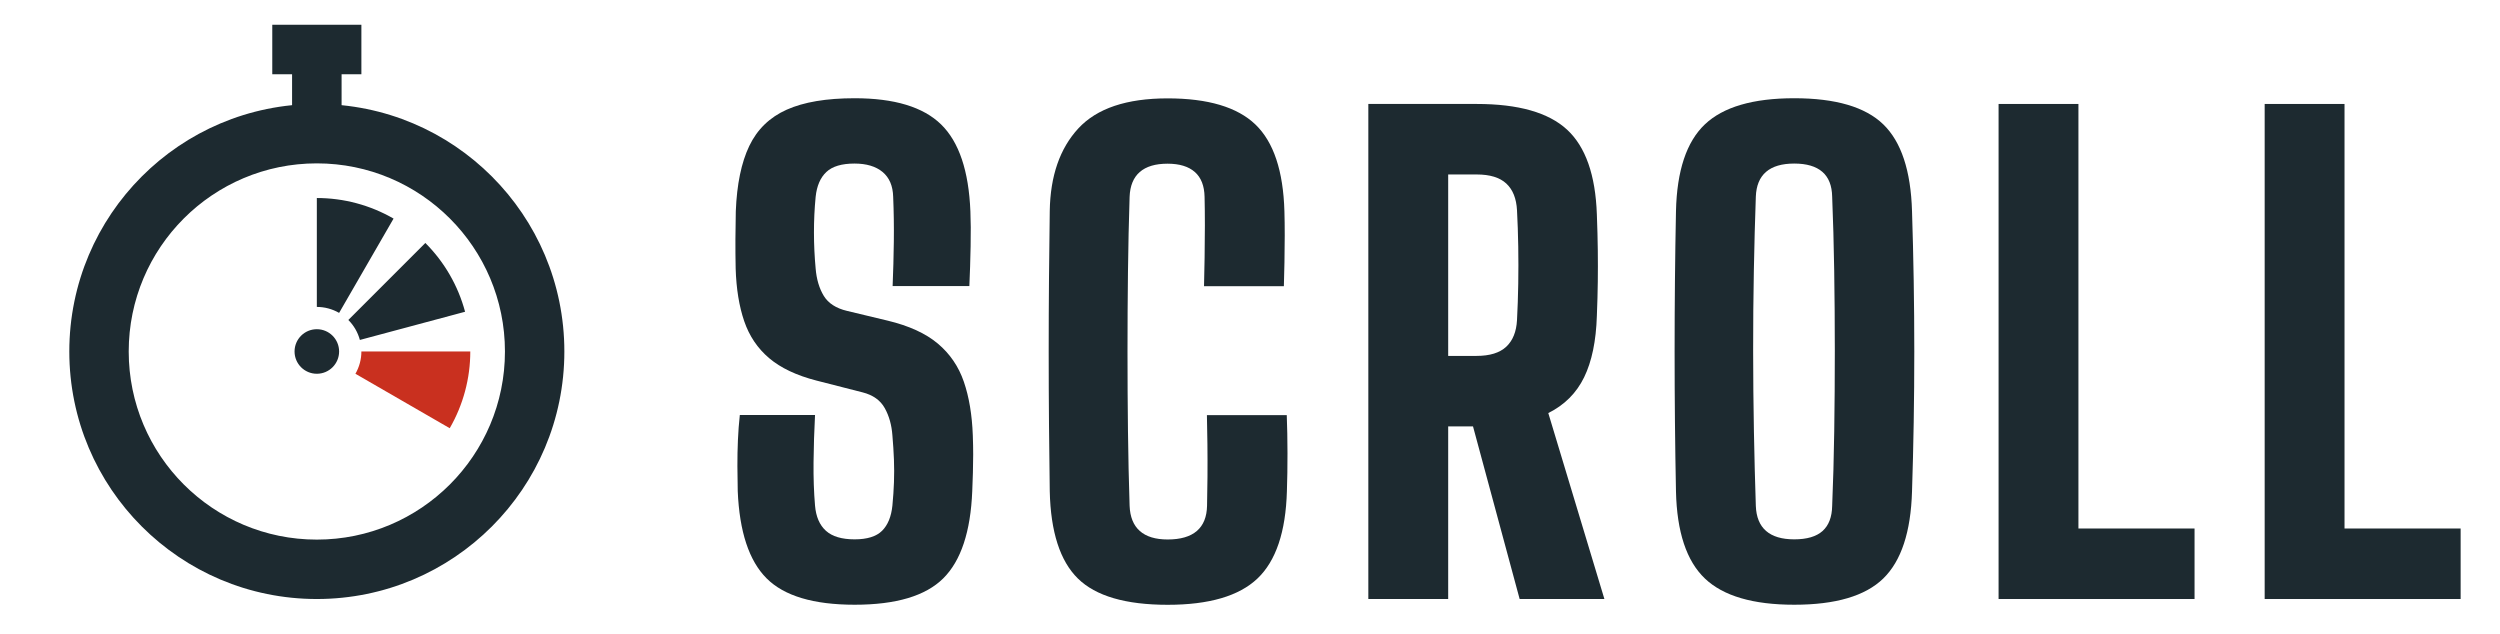
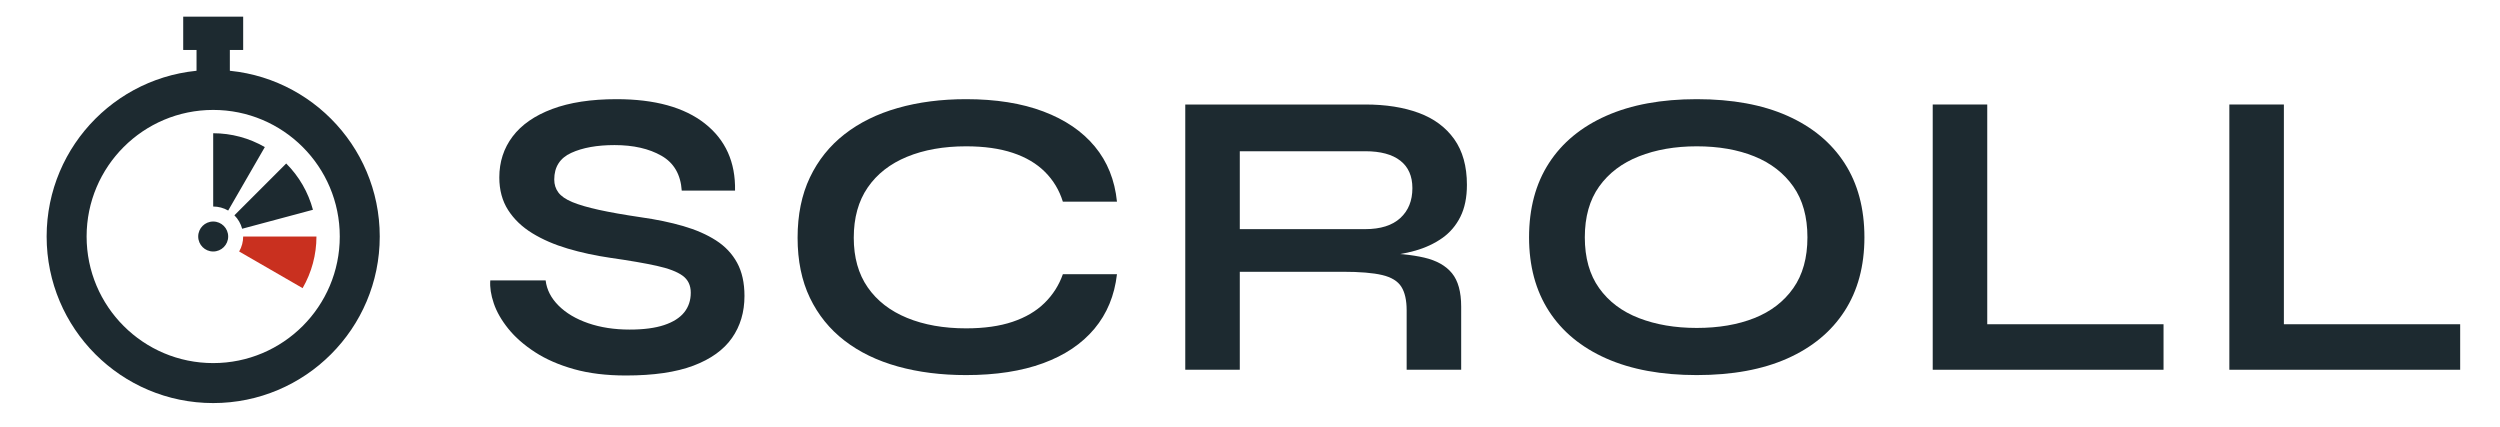
- <svg xmlns="http://www.w3.org/2000/svg" viewBox="0 0 1010 256" role="img" aria-label="Scroll">
+ <svg xmlns="http://www.w3.org/2000/svg" viewBox="0 0 1501 256" role="img" aria-label="Scroll">
  <path fill="#1D2A30" fill-rule="evenodd" d="M28 142A100 100 0 1 0 228 142A100 100 0 1 0 28 142ZM52 142A76 76 0 1 1 204 142A76 76 0 1 1 52 142ZM119 142A9 9 0 1 0 137 142A9 9 0 1 0 119 142ZM128.0 80.0A62 62 0 0 1 159.0 88.31L137.0 126.41A18 18 0 0 0 128.0 124.0ZM171.84 98.16A62 62 0 0 1 187.89 125.95L145.39 137.34A18 18 0 0 0 140.73 129.27Z" />
  <path fill="#1D2A30" d="M110 10H146V30H138V46H118V30H110Z" />
  <path fill="#C9301F" d="M190.0 142.0A62 62 0 0 1 181.69 173.0L143.59 151.0A18 18 0 0 0 146.0 142.0Z" />
-   <path fill="#1D2A30" transform="matrix(0.125 0 0 -0.125 290.00 242)" d="M442.319 -18.495Q242.96 -18.495 157.737 66.657Q72.515 151.81 64.375 348.889Q63.375 388.414 63.268 430.032Q63.16 471.649 64.945 513.375Q66.73 555.1 71.085 594.625H314.169Q310.169 517.755 309.384 442.455Q308.599 367.154 314.169 301.919Q318.739 248.189 349.346 220.507Q379.954 192.824 442.104 192.824Q503.039 192.824 530.862 220.507Q558.684 248.189 564.254 301.919Q568.039 341.509 569.324 377.697Q570.609 413.885 569.217 450.717Q567.824 487.55 564.254 528.645Q560.684 578.815 539.544 616.9Q518.404 654.986 468.039 667.846L318.875 705.975Q221.755 731.04 165.807 778.53Q109.86 826.02 85.263 898.01Q60.665 970 57.665 1068.065Q56.665 1117.225 56.88 1162.368Q57.095 1207.511 58.095 1253.326Q63.235 1383.856 101.65 1464.223Q140.065 1544.59 222.68 1581.543Q305.294 1618.495 442.104 1618.495Q634.893 1618.495 721.648 1533.843Q808.403 1449.19 816.328 1252.896Q818.328 1206.886 817.043 1140.156Q815.758 1073.426 812.973 1011.395H564.964Q567.964 1083.405 568.857 1155.631Q569.749 1227.856 566.749 1299.866Q565.319 1352.811 532.572 1380.101Q499.824 1407.391 441.674 1407.391Q379.739 1407.391 350.739 1380.101Q321.739 1352.811 316.169 1299.866Q310.599 1242.416 310.706 1184.073Q310.814 1125.73 316.169 1068.065Q320.524 1015.81 342.449 979.799Q364.374 943.789 417.739 931.144L548.774 899.724Q652.388 874.875 711.083 825.492Q769.778 776.11 795.16 702.157Q820.543 628.205 824.113 528.645Q825.328 495.97 825.328 466.562Q825.328 437.154 824.435 408.392Q823.543 379.629 822.328 348.889Q814.403 151.81 728.503 66.657Q642.603 -18.495 442.319 -18.495Z" />
-   <path fill="#1D2A30" transform="matrix(0.125 0 0 -0.125 414.25 242)" d="M459.954 -18.71Q256.1 -18.71 169.63 66.335Q83.16 151.38 78.805 348.459Q77.375 446.079 76.375 562.067Q75.375 678.055 75.375 800.177Q75.375 922.3 76.375 1038.788Q77.375 1155.276 78.805 1254.251Q81.59 1424.136 171.307 1521.1Q261.025 1618.065 459.524 1618.065Q655.528 1618.065 743.606 1533.52Q831.683 1448.975 837.253 1252.681Q838.253 1218.391 838.253 1175.053Q838.253 1131.716 837.36 1088.486Q836.468 1045.255 835.468 1010.965H577.394Q578.394 1051.62 579.287 1103.41Q580.179 1155.201 580.179 1207.206Q580.179 1259.211 579.179 1299.651Q578.179 1353.241 547.679 1380.101Q517.179 1406.961 459.524 1406.961Q400.589 1406.961 369.734 1380.101Q338.879 1353.241 336.879 1299.651Q333.094 1183.685 331.594 1056.848Q330.094 930.01 330.094 799.892Q330.094 669.775 331.594 543.222Q333.094 416.67 336.879 301.489Q338.879 247.329 369.841 219.862Q400.804 192.394 459.954 192.394Q522.179 192.394 554.179 219.862Q586.179 247.329 587.179 301.489Q588.179 342.219 588.572 395.084Q588.964 447.95 588.357 500.815Q587.749 553.68 586.749 594.195H844.823Q847.038 536.95 847.145 471.327Q847.253 405.704 845.253 348.459Q839.683 151.38 750.213 66.335Q660.743 -18.71 459.954 -18.71Z" />
-   <path fill="#1D2A30" transform="matrix(0.125 0 0 -0.125 542.00 242)" d="M86.45 0V1600H436.759Q638.613 1600 728.546 1517.133Q818.478 1434.265 825.048 1242.896Q827.478 1178.511 828.085 1127.158Q828.693 1075.805 828.085 1025.635Q827.478 975.465 825.048 914.95Q821.263 793.335 783.913 716.677Q746.563 640.02 668.078 600.965L849.413 0H575.489L424.779 557.846H344.524V0ZM344.524 785.724H436.329Q500.619 785.724 532.297 815.477Q563.974 845.229 566.974 901.53Q569.974 958.055 570.974 1018.543Q571.974 1079.03 570.974 1139.41Q569.974 1199.791 566.974 1256.316Q563.974 1313.401 532.404 1342.761Q500.834 1372.121 436.759 1372.121H344.524Z" />
-   <path fill="#1D2A30" transform="matrix(0.125 0 0 -0.125 667.12 242)" d="M462.029 -18.495Q262.24 -18.495 173.2 66.335Q84.16 151.165 79.805 347.814Q77.59 457.209 76.483 571.057Q75.375 684.905 75.375 800.677Q75.375 916.45 76.483 1030.298Q77.59 1144.146 79.805 1253.541Q84.16 1449.62 173.2 1534.058Q262.24 1618.495 462.029 1618.495Q662.603 1618.495 749.788 1534.058Q836.973 1449.62 842.683 1253.541Q846.253 1142.576 848.145 1028.62Q850.038 914.665 850.038 799.392Q850.038 684.12 848.145 570.665Q846.253 457.209 842.683 347.814Q836.973 151.165 749.788 66.335Q662.603 -18.495 462.029 -18.495ZM462.029 192.824Q523.609 192.824 553.609 219.862Q583.609 246.899 584.609 300.844Q589.394 414.24 591.287 541.83Q593.179 669.42 593.179 801.86Q593.179 934.3 591.179 1061.353Q589.179 1188.405 584.609 1300.511Q583.609 1353.886 552.824 1380.638Q522.039 1407.391 462.029 1407.391Q402.234 1407.391 371.056 1380.638Q339.879 1353.886 337.879 1300.511Q333.879 1188.405 331.486 1061.353Q329.094 934.3 329.201 801.86Q329.309 669.42 331.701 541.83Q334.094 414.24 337.879 300.844Q339.879 246.899 371.056 219.862Q402.234 192.824 462.029 192.824Z" />
-   <path fill="#1D2A30" transform="matrix(0.125 0 0 -0.125 796.62 242)" d="M86.45 0V1600H344.524V227.879H719.818V0Z" />
-   <path fill="#1D2A30" transform="matrix(0.125 0 0 -0.125 904.12 242)" d="M86.45 0V1600H344.524V227.879H719.818V0Z" />
+   <path fill="#1D2A30" transform="matrix(0.24615 0 0 -0.24615 286.00 222)" d="M34 218H169Q173 184 200.5 156.5Q228 129 273.0 113.5Q318 98 374 98Q425 98 458.0 109.0Q491 120 507.0 140.0Q523 160 523 188Q523 215 503.0 229.5Q483 244 440.0 253.5Q397 263 327 273Q272 281 223.0 295.5Q174 310 136.5 333.0Q99 356 77.5 389.5Q56 423 56 469Q56 526 88.5 569.0Q121 612 185.0 636.0Q249 660 342 660Q482 660 557.5 600.5Q633 541 631 437H501Q497 496 451.5 522.0Q406 548 337 548Q273 548 231.5 529.0Q190 510 190 464Q190 446 200.0 432.5Q210 419 234.0 409.0Q258 399 299.0 390.0Q340 381 401 372Q458 364 504.5 350.5Q551 337 584.5 315.5Q618 294 636.0 261.0Q654 228 654 180Q654 121 623.5 77.5Q593 34 529.5 10.0Q466 -14 365 -14Q293 -14 238.0 1.5Q183 17 143.0 43.0Q103 69 78.0 100.0Q53 131 42.5 162.0Q32 193 34 218Z" />
+   <path fill="#1D2A30" transform="matrix(0.24615 0 0 -0.24615 465.83 222)" d="M832 233Q823 155 777.0 100.0Q731 45 652.0 16.0Q573 -13 464 -13Q373 -13 297.5 8.0Q222 29 167.5 71.0Q113 113 83.0 175.5Q53 238 53 322Q53 406 83.0 469.0Q113 532 167.5 574.5Q222 617 297.5 638.5Q373 660 464 660Q573 660 652.5 630.0Q732 600 778.0 544.5Q824 489 832 410H700Q687 452 656.5 482.5Q626 513 578.0 529.0Q530 545 464 545Q382 545 320.0 519.5Q258 494 224.0 444.5Q190 395 190 322Q190 250 224.0 201.0Q258 152 320.0 126.5Q382 101 464 101Q530 101 577.5 117.0Q625 133 655.5 163.0Q686 193 700 233Z" />
+   <path fill="#1D2A30" transform="matrix(0.24615 0 0 -0.24615 692.68 222)" d="M77 0V647H516Q591 647 646.5 626.5Q702 606 733.0 562.5Q764 519 764 451Q764 405 748.0 373.0Q732 341 703.5 321.0Q675 301 638.0 290.5Q601 280 559 277L545 285Q615 284 660.0 273.5Q705 263 727.5 235.5Q750 208 750 154V0H617V145Q617 182 604.0 202.5Q591 223 557.5 231.0Q524 239 461 239H210V0ZM210 343H516Q572 343 601.5 370.0Q631 397 631 443Q631 487 601.5 510.0Q572 533 516 533H210Z" />
+   <path fill="#1D2A30" transform="matrix(0.24615 0 0 -0.24615 905.00 222)" d="M462 -13Q333 -13 241.5 27.5Q150 68 101.5 143.0Q53 218 53 323Q53 429 101.5 504.0Q150 579 241.5 619.5Q333 660 462 660Q592 660 683.0 619.5Q774 579 822.5 504.0Q871 429 871 323Q871 218 822.5 143.0Q774 68 683.0 27.5Q592 -13 462 -13ZM462 102Q542 102 602.5 126.0Q663 150 697.5 199.0Q732 248 732 323Q732 398 697.5 447.0Q663 496 602.5 520.5Q542 545 462 545Q383 545 321.0 520.5Q259 496 224.0 447.0Q189 398 189 323Q189 248 224.0 199.0Q259 150 321.0 126.0Q383 102 462 102Z" />
+   <path fill="#1D2A30" transform="matrix(0.24615 0 0 -0.24615 1141.45 222)" d="M210 647V111H640V0H77V647Z" />
+   <path fill="#1D2A30" transform="matrix(0.24615 0 0 -0.24615 1319.55 222)" d="M210 647V111H640V0H77V647Z" />
</svg>
